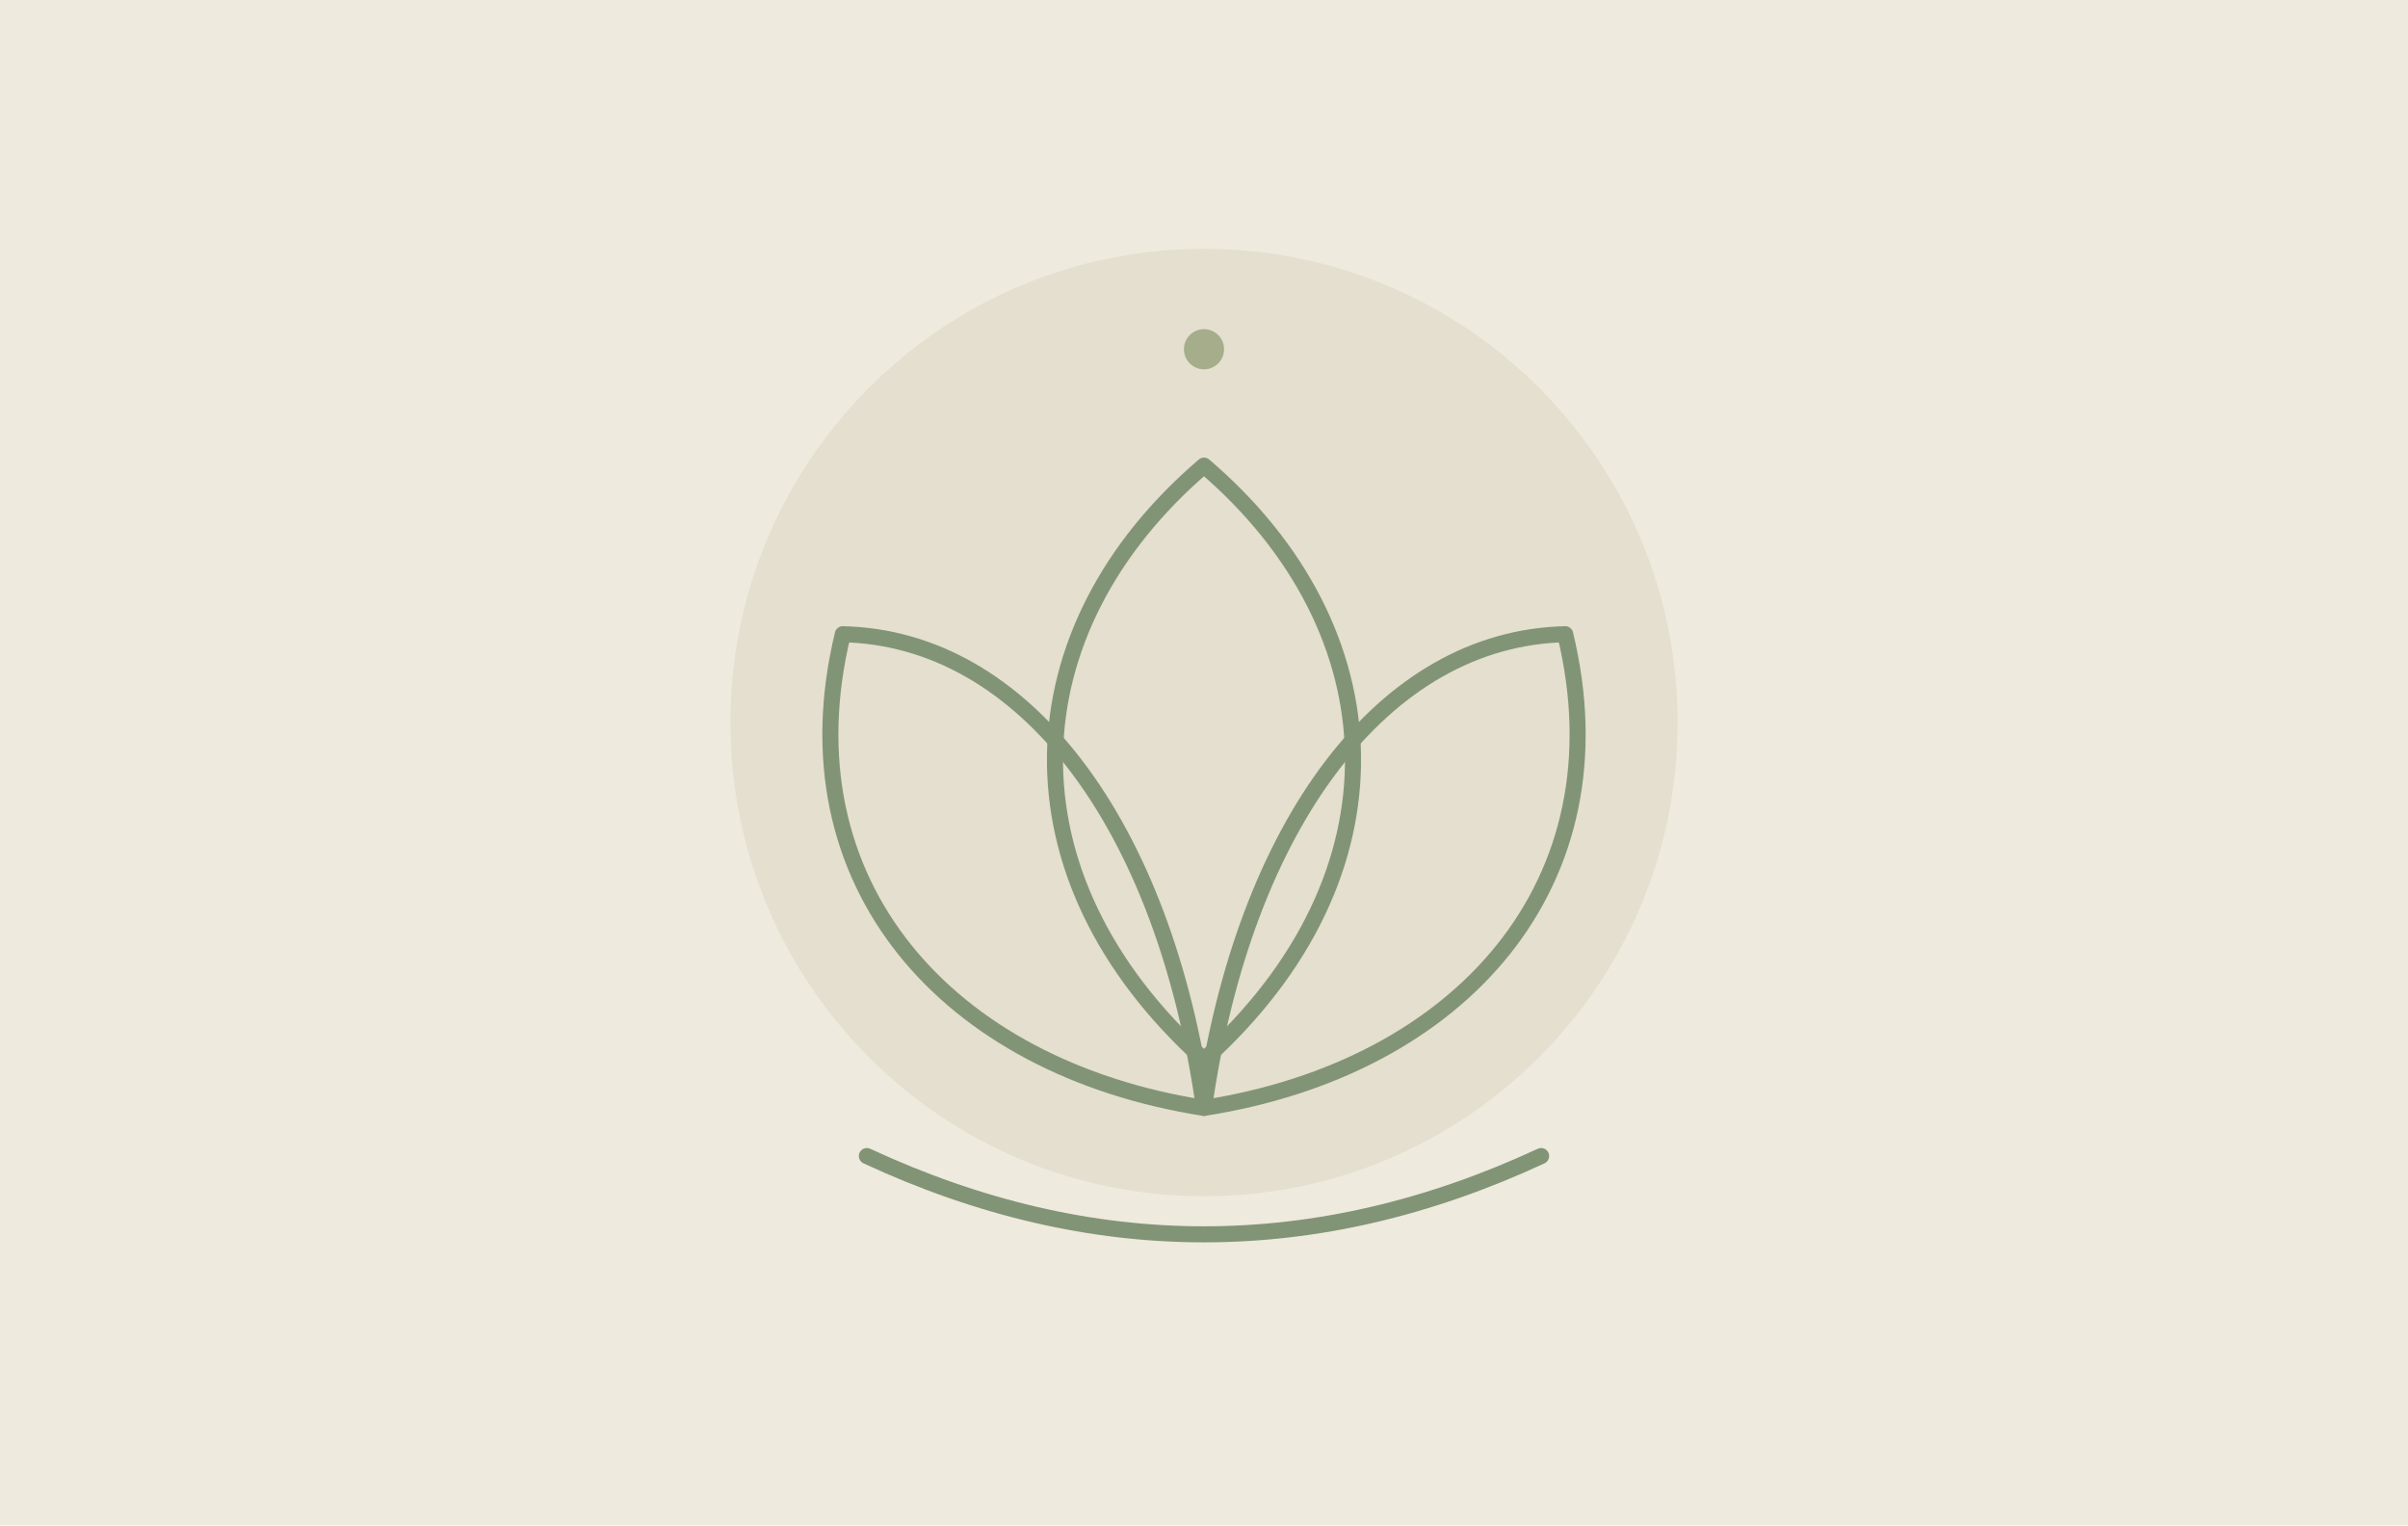
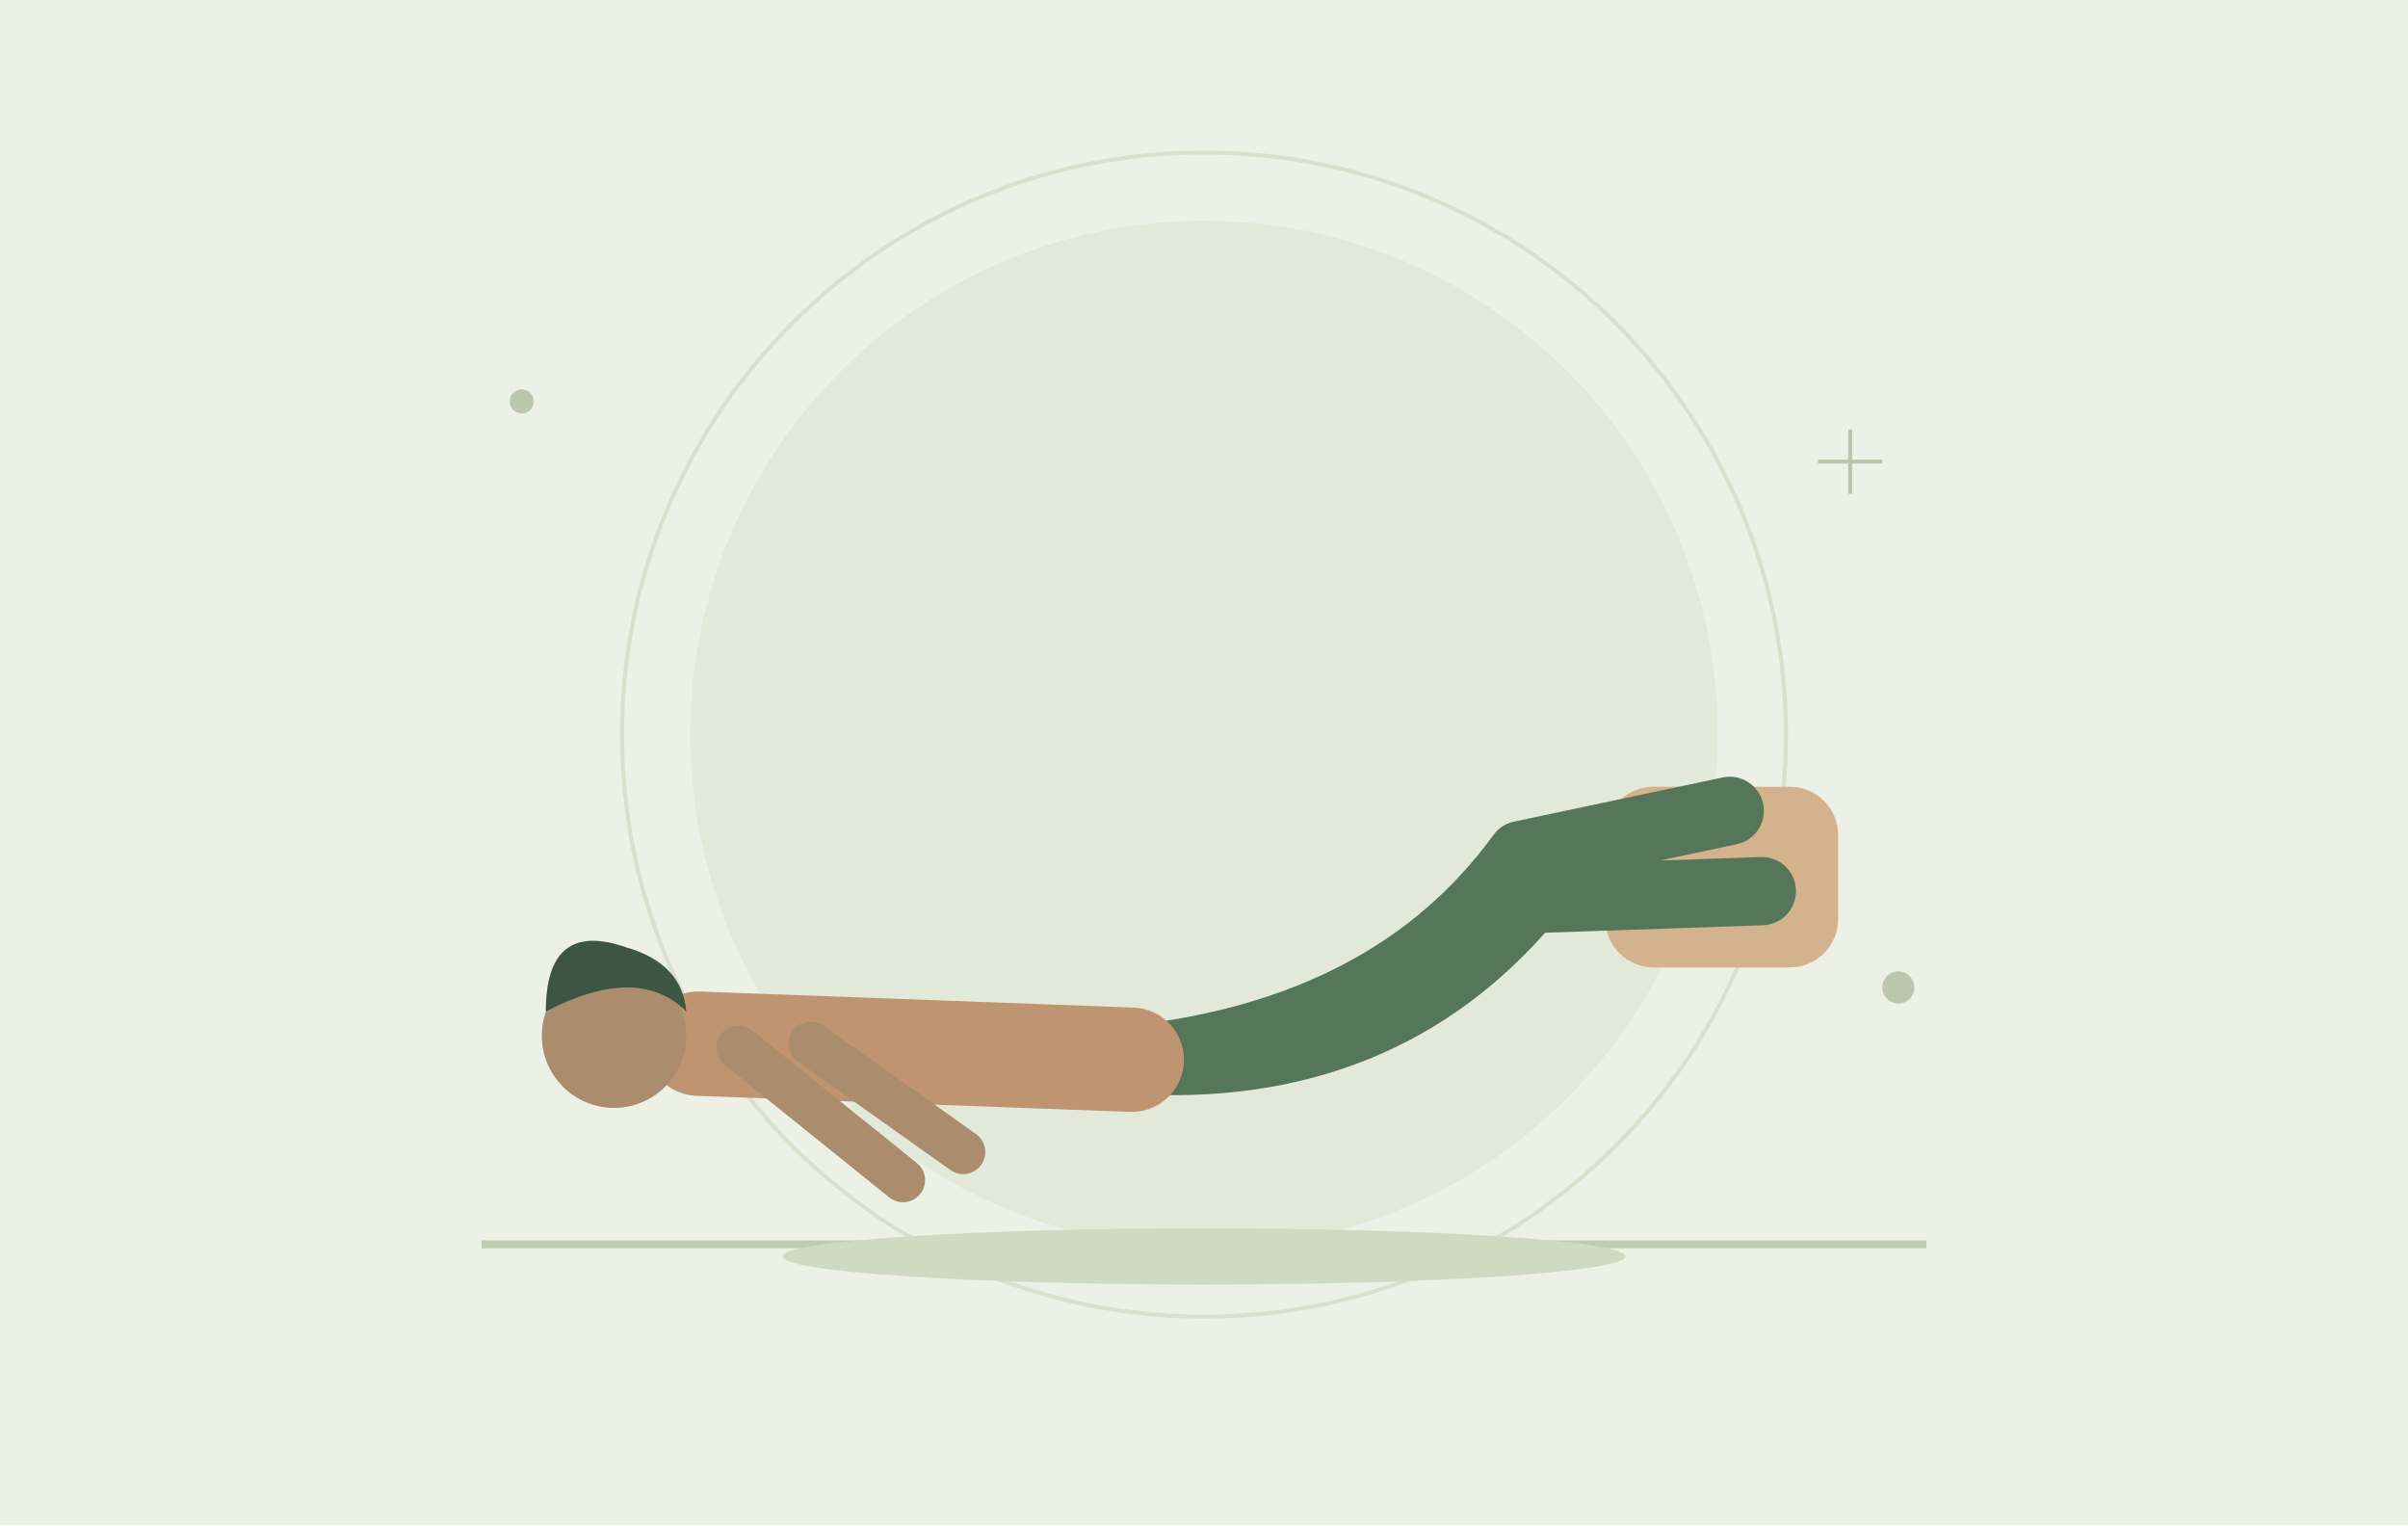
- <svg xmlns="http://www.w3.org/2000/svg" width="600" height="380" viewBox="0 0 600 380">
-   <rect width="600" height="380" fill="#eeeadd" />
-   <circle cx="300" cy="180" r="118" fill="#e4dfce" />
-   <g fill="none" stroke="#829476" stroke-linecap="round" stroke-linejoin="round" stroke-width="4">
-     <path d="M300 276c-64-10-105-56-90-118 45 1 80 47 90 118Z" />
-     <path d="M300 276c64-10 105-56 90-118-45 1-80 47-90 118Z" />
-     <path d="M300 264c-51-46-48-107 0-148 48 41 51 102 0 148Z" />
-     <path d="M216 288q84 39 168 0" />
+ <svg xmlns="http://www.w3.org/2000/svg" width="600" height="380" viewBox="0 0 600 380" role="img">
+   <rect width="600" height="380" fill="#edf0e5" />
+   <circle cx="300" cy="183" r="128" fill="#e3e9d8" />
+   <circle cx="300" cy="183" r="145" fill="none" stroke="#d9e1cd" />
+   <path d="M120 310h360" stroke="#becdb0" stroke-width="2" />
+   <ellipse cx="300" cy="313" rx="105" ry="7" fill="#cedac1" />
+   <rect x="400" y="196" width="58" height="45" rx="12" fill="#d3b38e" />
+   <g fill="none" stroke-linecap="round" stroke-linejoin="round">
+     <path d="M282 264Q347 257 379 213L431 202M282 264Q344 268 381 224L439 222" stroke="#56765a" stroke-width="17" />
+     <path d="M174 260L282 264" stroke="#bf9471" stroke-width="26" />
+     <path d="M184 261L225 294M202 260L240 287" stroke="#ab8d6d" stroke-width="11" />
  </g>
-   <circle cx="300" cy="87" r="5" fill="#a5ad8b" />
+   <circle cx="153" cy="258" r="18" fill="#ab8d6d" />
+   <path d="M136 252q0-23 20-16 14 4 15 16-12-12-35 0" fill="#3d5641" />
+   <g fill="#98ac86" opacity=".6">
+     <circle cx="130" cy="100" r="3" />
+     <circle cx="473" cy="246" r="4" />
+     <path d="M453 115h16m-8-8v16" stroke="#98ac86" stroke-width="1" />
+   </g>
</svg>
